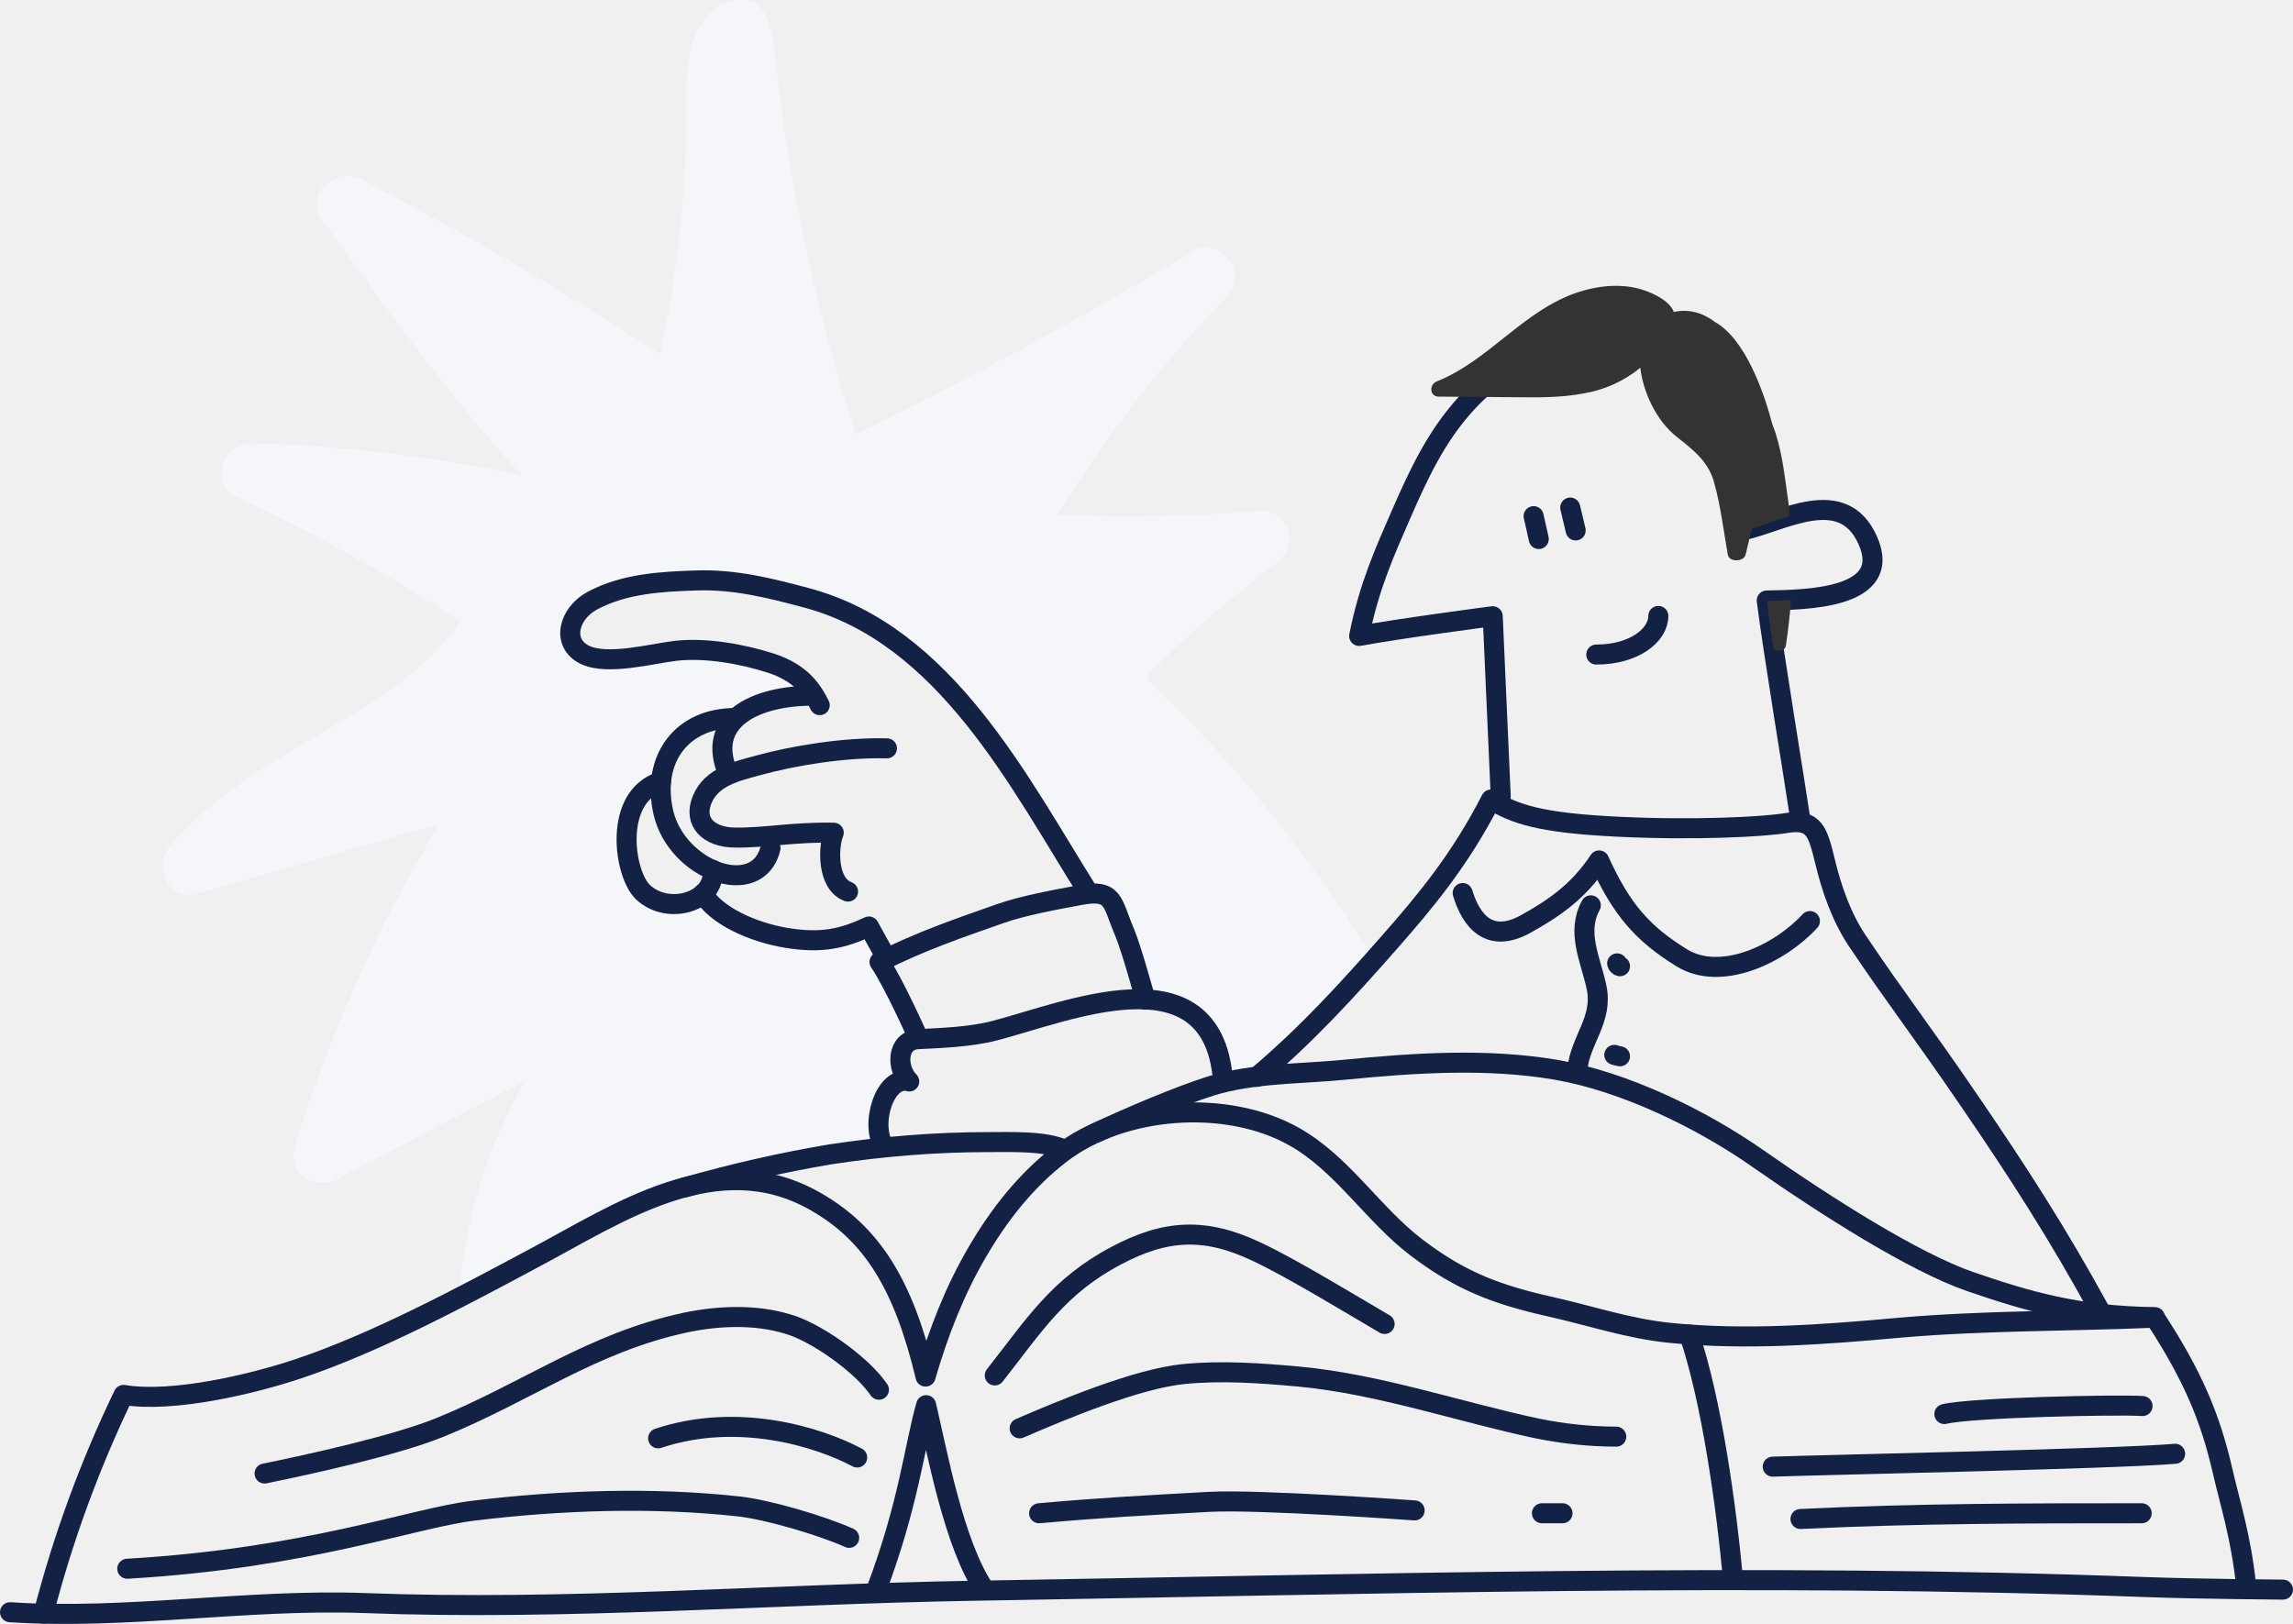
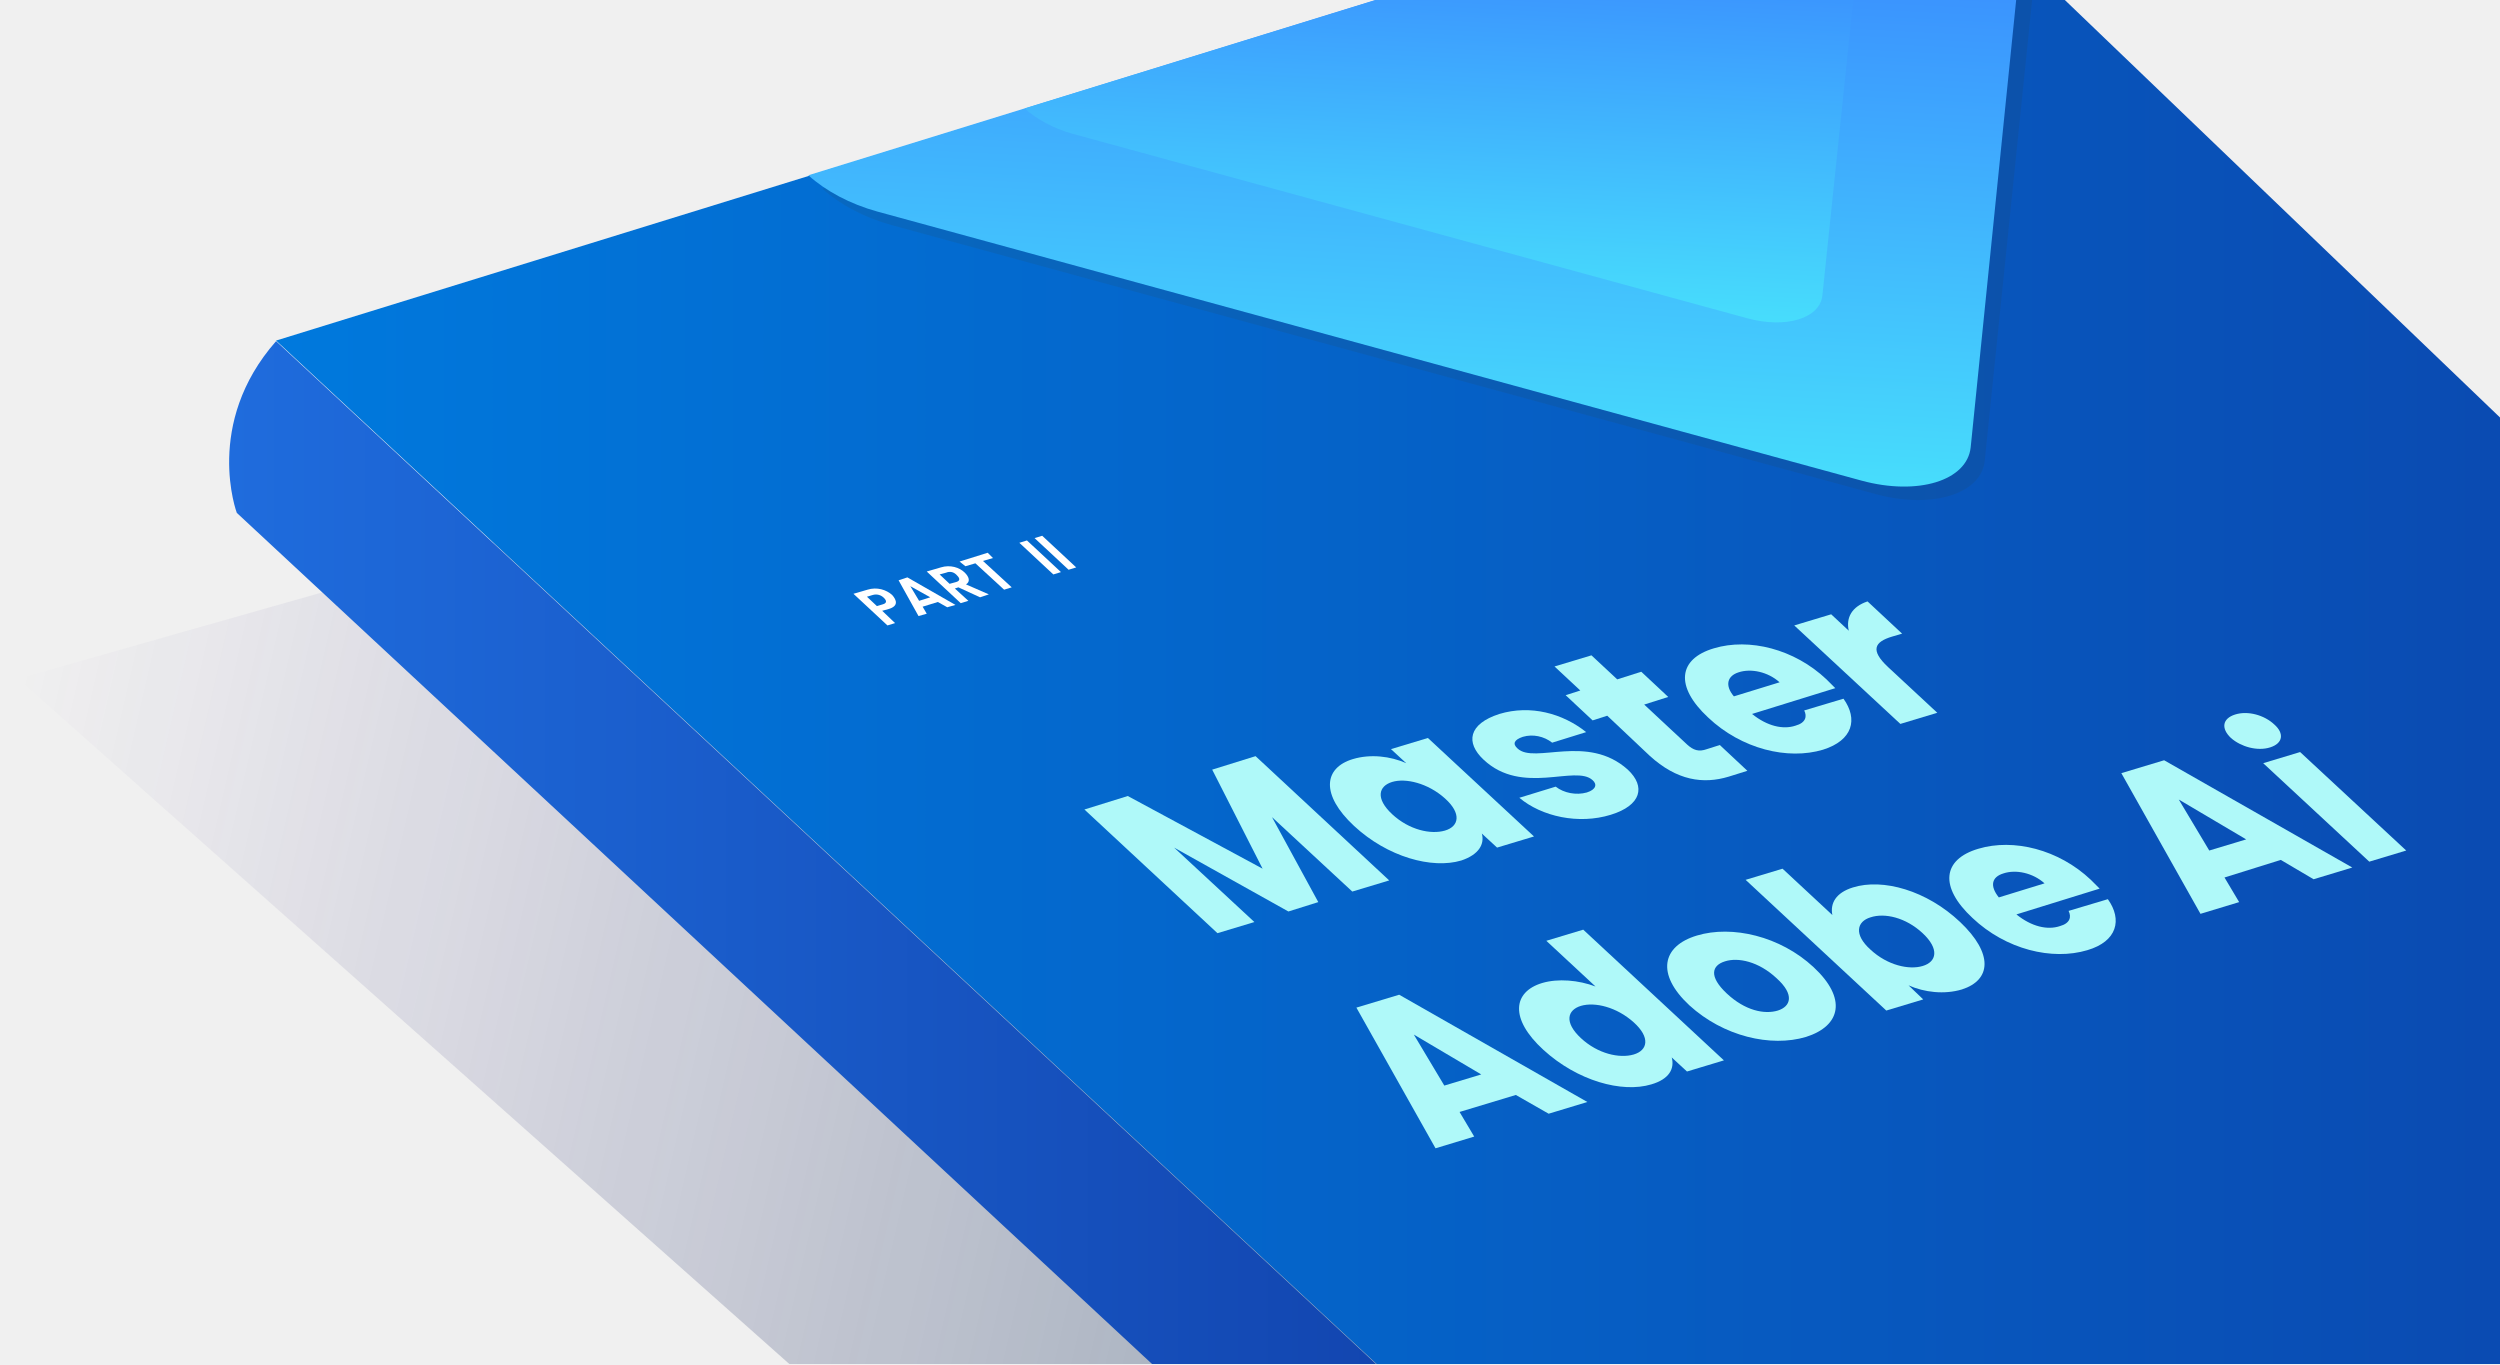
- <svg xmlns="http://www.w3.org/2000/svg" version="1.1" id="Layer_1" x="0px" y="0px" viewBox="0 0 801.7 567.9" style="enable-background:new 0 0 801.7 567.9;" xml:space="preserve">
+ <svg xmlns="http://www.w3.org/2000/svg" xmlns:xlink="http://www.w3.org/1999/xlink" preserveAspectRatio="xMaxYMin" x="0px" y="0px" viewBox="0 0 426.5 232.7" style="enable-background:new 0 0 426.5 232.7;" xml:space="preserve">
  <style type="text/css">
- 	.st0{fill:#F4F6F9;}
- 	.st1{fill:none;stroke:#132144;stroke-width:7;stroke-linecap:round;stroke-linejoin:round;}
- 	.st2{fill:#333333;}
+ 	.book-0{clip-path:url(#SVGID_2_);}
+ 	.book-1{fill:url(#SVGID_3_);}
+ 	.book-2{fill:url(#SVGID_4_);}
+ 	.book-3{fill:none;stroke:#E7EAF3;stroke-miterlimit:10;}
+ 	.book-4{fill:#FFFFFF;}
+ 	.book-5{fill:url(#SVGID_5_);}
+ 	.book-6{opacity:9.000000e-02;fill:#3A350C;}
+ 	.book-7{fill:url(#SVGID_6_);}
+ 	.book-8{fill:url(#SVGID_7_);}
+ 	.book-9{fill:#AFF9F9;}
</style>
-   <path id="BG" class="st0" d="M69.1,312.5l84.4-24.3c-21.3,35.5-38.3,73.5-50.6,113c-2.7,8.7,7.3,15.2,14.7,11.3l65.9-34.5  c-13.3,23.2-21.2,49.1-23,75.8c9.2-4.8,18.2-9.6,26.7-14.1c16.1-8.6,33.8-19.7,52.1-24.5c16.7-4.8,33.7-8.7,50.9-11.5  c6.1-1,12.5-1.8,18.9-2.4l0,0c-5.3-8,0.3-25.5,8.7-23c-4.7-4.7-4.3-14.3,3.1-14.8h0.3l-0.4-1c0,0-8.3-18.7-13.3-26  c0.8-0.4,1.6-0.8,2.4-1.2l-0.8-1.7l-5.3-9.7c-9,4.2-16.5,6-28.7,4s-24.8-7.9-29.3-15.5c-5.1,4.6-14.8,5.3-21.1-0.5  c-6.7-6.3-10.6-33.4,6.3-38.7l0.1,0.1c1.2-13.2,11-22.3,25.9-22.3l0.1,0.3c5.7-5.5,16.1-8,26.8-8l0.8-0.2  c-2.7-4.4-6.9-8.5-15.2-11.3c-9.9-3.2-22.7-5.5-33.3-4.3c-8.5,1-23.9,5.2-31.7,1.4c-8.3-4-5.9-14.4,2.7-19c11-5.9,23.8-6.6,35.8-7  c13.7-0.5,25.9,2.6,39,6.1c48.5,13,74.2,64.5,98.3,102.8l0.2,0.7c8.8-0.9,8.5,3.9,12.5,13.2c2.5,5.9,7.4,23.8,7.4,23.8  c13.5,0.7,24.4,7,26.8,25.5l0.6,3.6c3.8-0.9,7.6-1.6,11.5-2c15.3-13,27.9-26.3,41.2-41.2c-10.4-16.7-21.8-32.9-34.1-48.3  c-7-8.8-14.2-17.3-21.8-25.6c-3.7-4-7.4-8-11.3-11.9c-3.6-3.7-7.8-7.1-11-11.1c-2.4-3,0.4-4,3-6.6c4-3.9,8.1-7.7,12.3-11.4  c9.1-8.1,18.5-15.9,28.3-23.3c3.6-2.7,5.9-6.7,4.6-11.3c-1.1-4-5.3-7.7-9.6-7.4c-23.6,2.1-47.3,2.6-71,1.5  c16.7-27.6,36.5-53.2,59.1-76.3c7.8-8-2.2-21.6-12.1-15.7c-38.3,22.9-77.6,44.3-117.7,64c-14.3-44.7-24-90.7-28.7-137.4  c-0.2-1.7-0.7-3.3-1.5-4.8c-0.5-6.6-6-11.2-12.6-9.6c-11,2.6-15.1,13.3-16.1,23.6c-1.1,12.2-0.1,24.7-0.9,37  c-1.3,21.2-4.1,42.3-8.6,63.1C197,101.7,162,81.2,126,62.6c-8.1-4.2-19.9,5-13.7,13.7c22.1,30.8,44.4,61.8,70.1,89.9  c-31.3-6.6-63.1-10.4-95-11.2c-9.5-0.3-14.2,14.4-5.1,18.6c27.2,12.6,53.4,27.2,78.5,43.6c-10.5,15.9-26.9,26.4-43.4,36.2  c-20.6,12.2-42.3,24-58,42.5C53.2,303,58.9,315.4,69.1,312.5z" />
-   <path class="st1" d="M3.5,563.8c40.4,2.7,83.1-4.7,123.8-3.2c71,2.7,141.9-3.1,213-4.3c136-2.2,273.7-6.4,409.6-1.3  c19.1,0.7,48.3,0.9,48.3,0.9" />
-   <path class="st1" d="M306.4,556c11.4-30.3,13.3-50.2,17.4-64.6c3.8,16,9.7,48.8,20.5,64.6" />
-   <path class="st1" d="M785.3,554.5c-1.7-16.8-5.8-29.5-8.1-39.6c-4.4-19.3-10.6-33.9-23.8-54.1c-29.4,1.3-59.2,0.9-89.1,3.5  c-26.5,2.4-54,4.5-80.5,1.8c-14.2-1.4-27.8-6-41.6-9.1c-18.7-4.2-31.4-8.9-46.9-20.7c-15.3-11.6-25.9-29.3-42.8-38.8  c-23.7-13.4-60.2-10.6-81.7,6c-12.2,9.4-21.5,21.3-29.2,34.5c-7.6,13-13.3,27.3-18,43.4c-7.7-32.2-18.7-50-38.6-61.3  c-34.2-19.5-68.5,4-97.8,19.6c-25.4,13.6-55.7,29.9-83,39c-15.8,5.3-43.9,12-61,9.1c-11.8,24.5-21.2,50.1-28,76.5" />
-   <path class="st1" d="M239.2,415.3c16.8-4.8,33.8-8.7,51-11.6c18.4-2.8,36.9-4.3,55.5-4.3c7.5,0,20-0.5,26.6,2.7" />
-   <path class="st1" d="M383.3,396.1c10.8-5.1,28.8-12.8,40.3-16.4c14.6-4.5,31.4-4.1,46.4-5.6c24.4-2.4,49.8-4.1,74,0  c23.8,4.1,50.7,17.1,70.7,31.1c23.7,16.6,54.7,36.3,74.2,43s37.5,12.1,64.5,12.4" />
-   <path class="st1" d="M307.3,486c-5.8-8.5-20.1-18.6-29.3-22.1c-11.9-4.4-25.9-4-38.3-1.4c-32.8,7-55.3,24.3-86.2,36.8  c-15.7,6.3-45.3,12.8-61,16" />
-   <path class="st1" d="M44.5,548.6c63.3-3.7,99.7-17.7,121-20.3c30.4-3.7,62.5-4.8,92.7-1.5c10.3,1.1,29.4,6.8,38.7,11" />
-   <path class="st1" d="M299.7,509.7c-13.5-7.2-41.8-16-69.6-6.7" />
-   <path class="st1" d="M347.8,481c13.7-17.4,22.1-31.1,42.3-41.8c17.2-9.2,31.1-10.1,49.2-1.5c12.4,5.8,32.8,18.3,44.8,25.3" />
-   <path class="st1" d="M356.5,499.5c14.8-6.4,41-17.4,57.5-19c13.5-1.3,26.8-0.3,40.1,0.9c28,2.6,56.2,12.4,83.6,18.2  c9,1.8,18.2,2.8,27.4,2.8" />
-   <path class="st1" d="M590.6,466.7c7.7,22.6,13,59.8,15.3,85.8" />
-   <path class="st1" d="M363.3,529.2c22.3-2,36.3-2.7,59.6-4c17.5-0.9,71.7,3,71.7,3" />
-   <path class="st1" d="M539.1,529.2h7.2" />
-   <path class="st1" d="M749.1,491.7c-8.5-0.6-59.9,0.5-69.3,2.8" />
-   <path class="st1" d="M760.5,508.4c-21.3,1.8-120.5,3.8-140.7,4.5" />
-   <path class="st1" d="M748.8,529.2c-39.1,0-77.7,0-119.3,2" />
-   <path class="st1" d="M427.3,375c-5.4-42-54.4-21.1-79.4-14.6c-8.7,2.3-19.4,2.6-26.9,3s-7.8,10.1-3.1,14.8c-8.4-2.5-14,15-8.7,23" />
-   <path class="st1" d="M320.8,362.4c0,0-8.3-18.7-13.3-26c14.3-7.2,27.4-11.7,42.2-16.9c8.3-2.9,19-4.8,28-6.5  c11.9-2.2,11,2.5,15.4,12.8c2.5,5.9,7.4,23.8,7.4,23.8" />
-   <path class="st1" d="M380.4,311.9c-24.1-38.4-49.9-89.8-98.3-102.8c-13.1-3.5-25.3-6.6-39-6.1c-12,0.4-24.8,1.1-35.9,7  c-8.6,4.6-11,15-2.7,19c7.9,3.8,23.3-0.4,31.7-1.4c10.5-1.2,23.4,1.1,33.3,4.3c10.4,3.4,14.3,9.1,17.1,14.7" />
-   <path class="st1" d="M310.1,261.7c-14.6-0.4-32.6,2.5-45.2,6c-7.3,2-16.1,3.9-19.4,11.9s2.5,13.2,11.3,13.3  c10.3,0.2,20.7-2,34.7-1.7c-2,5-2.4,17.9,5,20.6" />
-   <path class="st1" d="M283.9,243.3c-19.4,0-37.7,8.3-29.2,27.5" />
-   <path class="st1" d="M257,251.1c-18.5,0-29.3,14.1-25.1,32.9c4.6,20.4,33,31,37.5,12.6" />
-   <path class="st1" d="M231.1,273.3c-16.9,5.3-13,32.4-6.3,38.7c9,8.4,25.4,3.2,24.4-7.8" />
-   <path class="st1" d="M245.8,312.5c4.4,7.6,17.1,13.5,29.3,15.5s19.7,0.2,28.7-4l5.3,9.6" />
-   <path class="st1" d="M439.4,376.6c17.4-14.7,31.2-29.8,46.5-47.2c12.2-13.9,24.5-28.5,35.4-49.8c8.3,5.2,17.5,8.2,44.2,9.5  s50.9,0.1,59.2-1.3c9.7-1.6,10.9,3.4,13.3,13.1c2.4,10.1,5.9,19.9,11.3,28c13.9,20.7,22.5,31.5,39.4,56.3  c16.9,24.7,30.8,46.3,45.3,72.8" />
-   <path class="st1" d="M511.4,312.3c3,10,9.5,17.7,21.9,10.9c9.9-5.5,18.5-11.3,25.8-22.3c7.9,17.4,15.4,25.7,28.8,34  c13.8,8.6,34.5-1.4,44.9-12.8" />
-   <path class="st1" d="M524.7,278.5l-2.8-63c0,0-32.9,4.3-46.7,6.9c3.5-17.5,9-29.5,14.6-42.4c6.3-14.4,12.4-27.6,23.2-39.3  c19.6-21.2,60.9-40.2,84.3-13.3c13.7,15.7,11.2,38.6,12.3,58c13.7-3,34.6-16.1,43.4,3.5c9.3,20.8-22.3,20.8-35.3,21.1  c2.4,18.8,9.9,63.9,11.6,75.6" />
-   <path class="st1" d="M558.1,228.9c13.3,0,21.7-6.8,21.7-13.5" />
-   <line class="st1" x1="549" y1="177.5" x2="550.9" y2="185.5" />
-   <line class="st1" x1="536.2" y1="180.5" x2="538" y2="188.5" />
-   <path class="st2" d="M625.8,180.5c-0.2-2.5-0.5-5-0.9-7.5c-1-7-2-16.6-5.2-24.5c-3-11.5-9.5-29.9-20.1-35.9c-4.1-3.1-9-4.7-14.4-3.5  c0-0.1-0.1-0.2-0.1-0.3c-1.5-3.3-5.5-5.4-8.7-6.7c-7.7-3.2-16.6-2.5-24.4,0c-19.2,6.2-31.2,23.9-49.7,31.3c-2.7,1.1-2.5,5.3,0.7,5.3  l26.5,0.2c8,0.1,16.2,0.2,24.1-1.3c7.3-1.2,14.2-4.3,19.9-9c1,8.5,5.5,18.5,12.9,24.3c5.7,4.5,10.9,8.5,12.9,15.8  c2.3,8.2,3.3,16.9,4.8,25.3c0.5,2.7,5.6,2.5,6.2,0c0.7-2.9,1.5-6,2.1-9.1C616.6,183.6,621.2,181.8,625.8,180.5z" />
-   <path class="st2" d="M617.7,210.1c0.6,4.4,1.4,10.4,2.4,16.9c1.4,1.1,4,0.8,4.3-1.3c0.8-5.3,1.4-10.6,1.8-15.9  C623,210,620.1,210.1,617.7,210.1z" />
-   <path class="st1" d="M556.2,316.6c-5.2,9.4,0,19.1,2,28.7c2.4,11.2-5.8,18.5-6.7,28.7" />
-   <path class="st1" d="M565.4,336.9c0.1,0.5,0.5,0.9,1,1" />
-   <path class="st1" d="M564.4,368.9c0.7,0.2,1.3,0.4,2,0.5" />
+   <g>
+     <defs>
+       <rect id="SVGID_1_" width="426.5" height="232.7" />
+     </defs>
+     <clipPath id="SVGID_2_">
+       <use xlink:href="#SVGID_1_" style="overflow:visible;" />
+     </clipPath>
+     <g class="book-0">
+       <linearGradient id="SVGID_3_" gradientUnits="userSpaceOnUse" x1="9.094947e-13" y1="194.868" x2="576.167" y2="194.868" gradientTransform="matrix(0.9747 0.2236 -0.2236 0.9747 43.4881 -60.3287)">
+         <stop offset="1.331947e-07" style="stop-color:#2D1582;stop-opacity:0" />
+         <stop offset="9.807260e-02" style="stop-color:#231E73;stop-opacity:7.767697e-02" />
+         <stop offset="0.264" style="stop-color:#162960;stop-opacity:0.209" />
+         <stop offset="0.379" style="stop-color:#112D59;stop-opacity:0.3" />
+       </linearGradient>
+       <polygon class="book-1" points="293.1,33.4 557.6,275.5 273.2,355.8 3.1,115.8   " />
+       <linearGradient id="SVGID_4_" gradientUnits="userSpaceOnUse" x1="39.062" y1="190.944" x2="301.152" y2="190.944">
+         <stop offset="0" style="stop-color:#1F6CDD" />
+         <stop offset="1" style="stop-color:#0E39A1" />
+       </linearGradient>
+       <path class="book-2" d="M40.4,87.5c0,0-5.7-15.2,6.7-29.3l254.1,236.3c0,0-12.1,11.5-6.7,29.3L40.4,87.5z" />
+       <line class="book-3" x1="296" y1="303.7" x2="566.9" y2="220.5" />
+       <line class="book-3" x1="294.1" y1="311.8" x2="565" y2="228.6" />
+       <line class="book-3" x1="293.9" y1="319" x2="564.7" y2="235.8" />
+       <path class="book-4" d="M572.3,211.1c0,0-12,14.5-6.7,29.3l-271.4,84.2c0,0-5.1-12.9,6.9-30.2L572.3,211.1z" />
+       <linearGradient id="SVGID_5_" gradientUnits="userSpaceOnUse" x1="47.084" y1="133.513" x2="572.344" y2="133.513">
+         <stop offset="0" style="stop-color:#0079DD" />
+         <stop offset="1" style="stop-color:#0E39A1" />
+       </linearGradient>
+       <polygon class="book-5" points="323.7,-27.4 572.3,211.1 301.2,294.4 47.1,58.1   " />
+       <path class="book-6" d="M347.2-5l-21.1-20.2L140.3,32.2c3,2.7,7.1,4.9,11.8,6.2l167.9,45.9c9.6,2.6,18,0,18.6-5.7L347.2-5z" />
+       <linearGradient id="SVGID_6_" gradientUnits="userSpaceOnUse" x1="201.372" y1="-16.727" x2="220.547" y2="92.017" gradientTransform="matrix(0.9747 0.2236 -0.2236 0.9747 43.4881 -60.3287)">
+         <stop offset="1.331947e-07" style="stop-color:#377DFF" />
+         <stop offset="1" style="stop-color:#47DDFC" />
+       </linearGradient>
+       <path class="book-7" d="M344.7-7.3l-21.1-20.2L137.9,29.9c3,2.7,7.1,4.9,11.8,6.2l167.9,45.9c9.6,2.6,18,0,18.6-5.7L344.7-7.3z" />
+       <linearGradient id="SVGID_7_" gradientUnits="userSpaceOnUse" x1="206.884" y1="-9.893" x2="220.048" y2="64.763" gradientTransform="matrix(0.9747 0.2236 -0.2236 0.9747 43.4881 -60.3287)">
+         <stop offset="1.331947e-07" style="stop-color:#377DFF" />
+         <stop offset="1" style="stop-color:#47DDFC" />
+       </linearGradient>
+       <path class="book-8" d="M316.9-7l-14.5-13.9L174.8,18.5c2,1.8,4.9,3.4,8.1,4.3l115.2,31.5c6.6,1.8,12.4,0,12.8-3.9L316.9-7z" />
+       <g>
+         <path class="book-9" d="M185,138.1l7.4-2.3l23,12.4l-8.6-16.9l7.4-2.3l22.8,21.2l-6.3,1.9l-13.7-12.7l7.9,14.5l-5.1,1.6l-19.5-10.9     l13.7,12.7l-6.3,1.9L185,138.1z" />
+         <path class="book-9" d="M230.8,129.5c3-0.9,6.4-0.5,9.1,0.7l-2.6-2.4l6.3-1.9l18.1,16.8l-6.3,1.9l-2.6-2.4c0.5,1.8-0.5,3.6-3.5,4.6     c-5,1.5-12.6-0.6-18.3-5.9S225.8,131,230.8,129.5z M237.5,133.4c-2.3,0.7-2.9,2.8,0,5.5c2.9,2.7,6.6,3.5,9,2.8     c2.4-0.7,2.9-2.9,0-5.5S239.8,132.7,237.5,133.4z" />
+         <path class="book-9" d="M274.8,139c-5.5,1.7-11.8,0.3-15.6-2.9l6.2-1.9c1.4,1.1,3.5,1.5,5.3,1c1.6-0.5,1.8-1.4,1-2.1     c-2.9-2.7-12,2.7-18.6-3.5c-3.1-2.9-2.6-6.1,2.7-7.8c5.3-1.6,10.8-0.1,14.8,3.1l-5.8,1.8c-1.4-1.1-3.3-1.5-5-1     c-1.5,0.5-1.8,1.2-0.9,2c2.9,2.7,11.9-2.6,18.8,3.6C280.8,134.2,280,137.4,274.8,139z" />
+         <path class="book-9" d="M274.2,122.1l-2.5,0.8l-4.6-4.3l2.5-0.8l-4.4-4.1l6.3-1.9l4.4,4.1l4.1-1.3l4.6,4.3l-4.1,1.3l7.3,6.8     c1.1,1,2,1.3,3.4,0.8l2.2-0.7l4.7,4.4l-3.2,1c-4.3,1.3-8.8,0.7-13.5-3.6L274.2,122.1z" />
+         <path class="book-9" d="M311,127.9c-6,1.8-13.9-0.1-19.6-5.5c-5.7-5.3-5.1-10,1-11.8c6-1.8,13.7,0.1,19.2,5.3c0.5,0.5,1,1,1.5,1.5     l-14.2,4.4c2.6,2.1,5.3,2.7,7.4,2c1.8-0.5,2-1.6,1.5-2.6l6.7-2C317,122.7,316.1,126.3,311,127.9z M295.8,118.8l7.8-2.4     c-2-1.8-4.9-2.4-7-1.7C294.7,115.3,294.2,116.9,295.8,118.8z" />
+         <path class="book-9" d="M330.5,121.6l-6.3,1.9l-18.1-16.8l6.3-1.9l3,2.8c-0.5-2.2,0.5-4.1,3.2-5l5.9,5.5l-1.7,0.5     c-3,0.9-3.8,2.3-0.7,5.2L330.5,121.6z" />
+         <path class="book-9" d="M258.6,186.8l-9.6,2.9l2.5,4.2l-6.6,2l-13.5-24l7.3-2.2l32.1,18.3l-6.6,2L258.6,186.8z M241.2,176.5l5.2,8.7     l6.3-1.9L241.2,176.5z" />
+         <path class="book-9" d="M263.1,167.7c2.7-0.8,6.2-0.5,9.1,0.6l-8.4-7.8l6.3-1.9l24,22.3l-6.3,1.9l-2.6-2.4c0.5,1.9-0.4,3.7-3.5,4.6     c-5,1.5-12.6-0.6-18.4-5.9S258.1,169.2,263.1,167.7z M269.7,171.6c-2.3,0.7-2.9,2.8,0,5.5s6.6,3.5,9,2.8c2.4-0.7,2.9-2.9,0-5.5     S272.1,170.9,269.7,171.6z" />
+         <path class="book-9" d="M308.1,176.9c-6,1.8-14.1-0.1-19.9-5.4c-5.7-5.3-4.7-10.1,1.3-11.9c6-1.8,14.2,0.1,19.9,5.4     S314.1,175,308.1,176.9z M303.3,172.4c2.2-0.7,2.9-2.7-0.2-5.5c-3.1-2.9-6.6-3.6-8.8-2.9c-2.3,0.7-2.8,2.6,0.3,5.5     C297.7,172.4,301,173.1,303.3,172.4z" />
+         <path class="book-9" d="M316.1,151.4c5.1-1.6,12.6,0.5,18.3,5.9s5.3,9.9,0.3,11.5c-3,0.9-6.4,0.5-9.1-0.7l2.5,2.4l-6.3,1.9l-24-22.3     l6.3-1.9l8.5,7.9C312.2,154.1,313.2,152.3,316.1,151.4z M319.1,156.5c-2.3,0.7-2.9,2.9,0,5.5c2.9,2.7,6.6,3.5,8.9,2.8     c2.4-0.7,2.9-2.9,0-5.6C325.1,156.5,321.5,155.7,319.1,156.5z" />
+         <path class="book-9" d="M356.1,162.1c-6,1.8-13.9-0.1-19.6-5.5c-5.7-5.3-5.1-10,1-11.8c6-1.8,13.7,0.1,19.2,5.3c0.5,0.5,1,1,1.5,1.5     l-14.2,4.4c2.6,2.1,5.3,2.7,7.4,2c1.8-0.5,2-1.6,1.5-2.6l6.7-2C362.1,156.9,361.2,160.6,356.1,162.1z M341,153.1l7.8-2.4     c-2-1.8-4.9-2.4-7-1.7C339.8,149.6,339.4,151.1,341,153.1z" />
+         <path class="book-9" d="M389.1,146.7l-9.6,3l2.5,4.2l-6.6,2l-13.5-24l7.3-2.2l32.1,18.3l-6.6,2L389.1,146.7z M371.7,136.4l5.2,8.7     l6.3-1.9L371.7,136.4z" />
+         <path class="book-9" d="M380.6,125.9c-1.7-1.6-1.5-3.3,0.7-4c2.2-0.7,5,0.1,6.7,1.7c1.7,1.5,1.5,3.2-0.7,3.9     C385.1,128.2,382.3,127.4,380.6,125.9z M386.1,130.2l6.3-1.9l18.1,16.8l-6.3,1.9L386.1,130.2z" />
+       </g>
+       <g>
+         <path class="book-4" d="M151.6,103.9l-1.1,0.3l2.2,2.1l-1.3,0.4l-5.8-5.4l2.4-0.7c1.6-0.5,3.2,0,4.2,0.9     C153,102.4,153.3,103.4,151.6,103.9z M150.6,103.1c0.7-0.2,0.7-0.6,0.2-1.1c-0.5-0.5-1.2-0.7-1.9-0.5l-1,0.3l1.7,1.6L150.6,103.1     z" />
+         <path class="book-4" d="M160,102.7l-2.6,0.8l0.7,1.2l-1.4,0.4l-3.4-6.1l1.5-0.5l8.2,4.7l-1.4,0.4L160,102.7z M155.3,100l1.5,2.5     l1.9-0.6L155.3,100z" />
+         <path class="book-4" d="M160.5,96.8c1.6-0.5,3.2,0,4.1,0.9c0.7,0.7,1,1.5,0.2,2l3.9,1.7l-1.5,0.5l-3.7-1.7l-0.6,0.2l2.3,2.1     l-1.3,0.4l-5.8-5.4L160.5,96.8z M161.4,97.7l-1.1,0.3l1.7,1.6l1.1-0.3c0.7-0.2,0.7-0.6,0.2-1.1C162.8,97.6,162.1,97.4,161.4,97.7     z" />
+         <path class="book-4" d="M163.7,95.8l4.8-1.5l0.9,0.9l-1.7,0.5l4.9,4.5l-1.3,0.4l-4.9-4.5l-1.7,0.5L163.7,95.8z" />
+         <path class="book-4" d="M173.9,92.6l1.3-0.4l5.8,5.4l-1.3,0.4L173.9,92.6z" />
+         <path class="book-4" d="M176.5,91.8l1.3-0.4l5.8,5.4l-1.3,0.4L176.5,91.8z" />
+       </g>
+     </g>
+   </g>
</svg>
